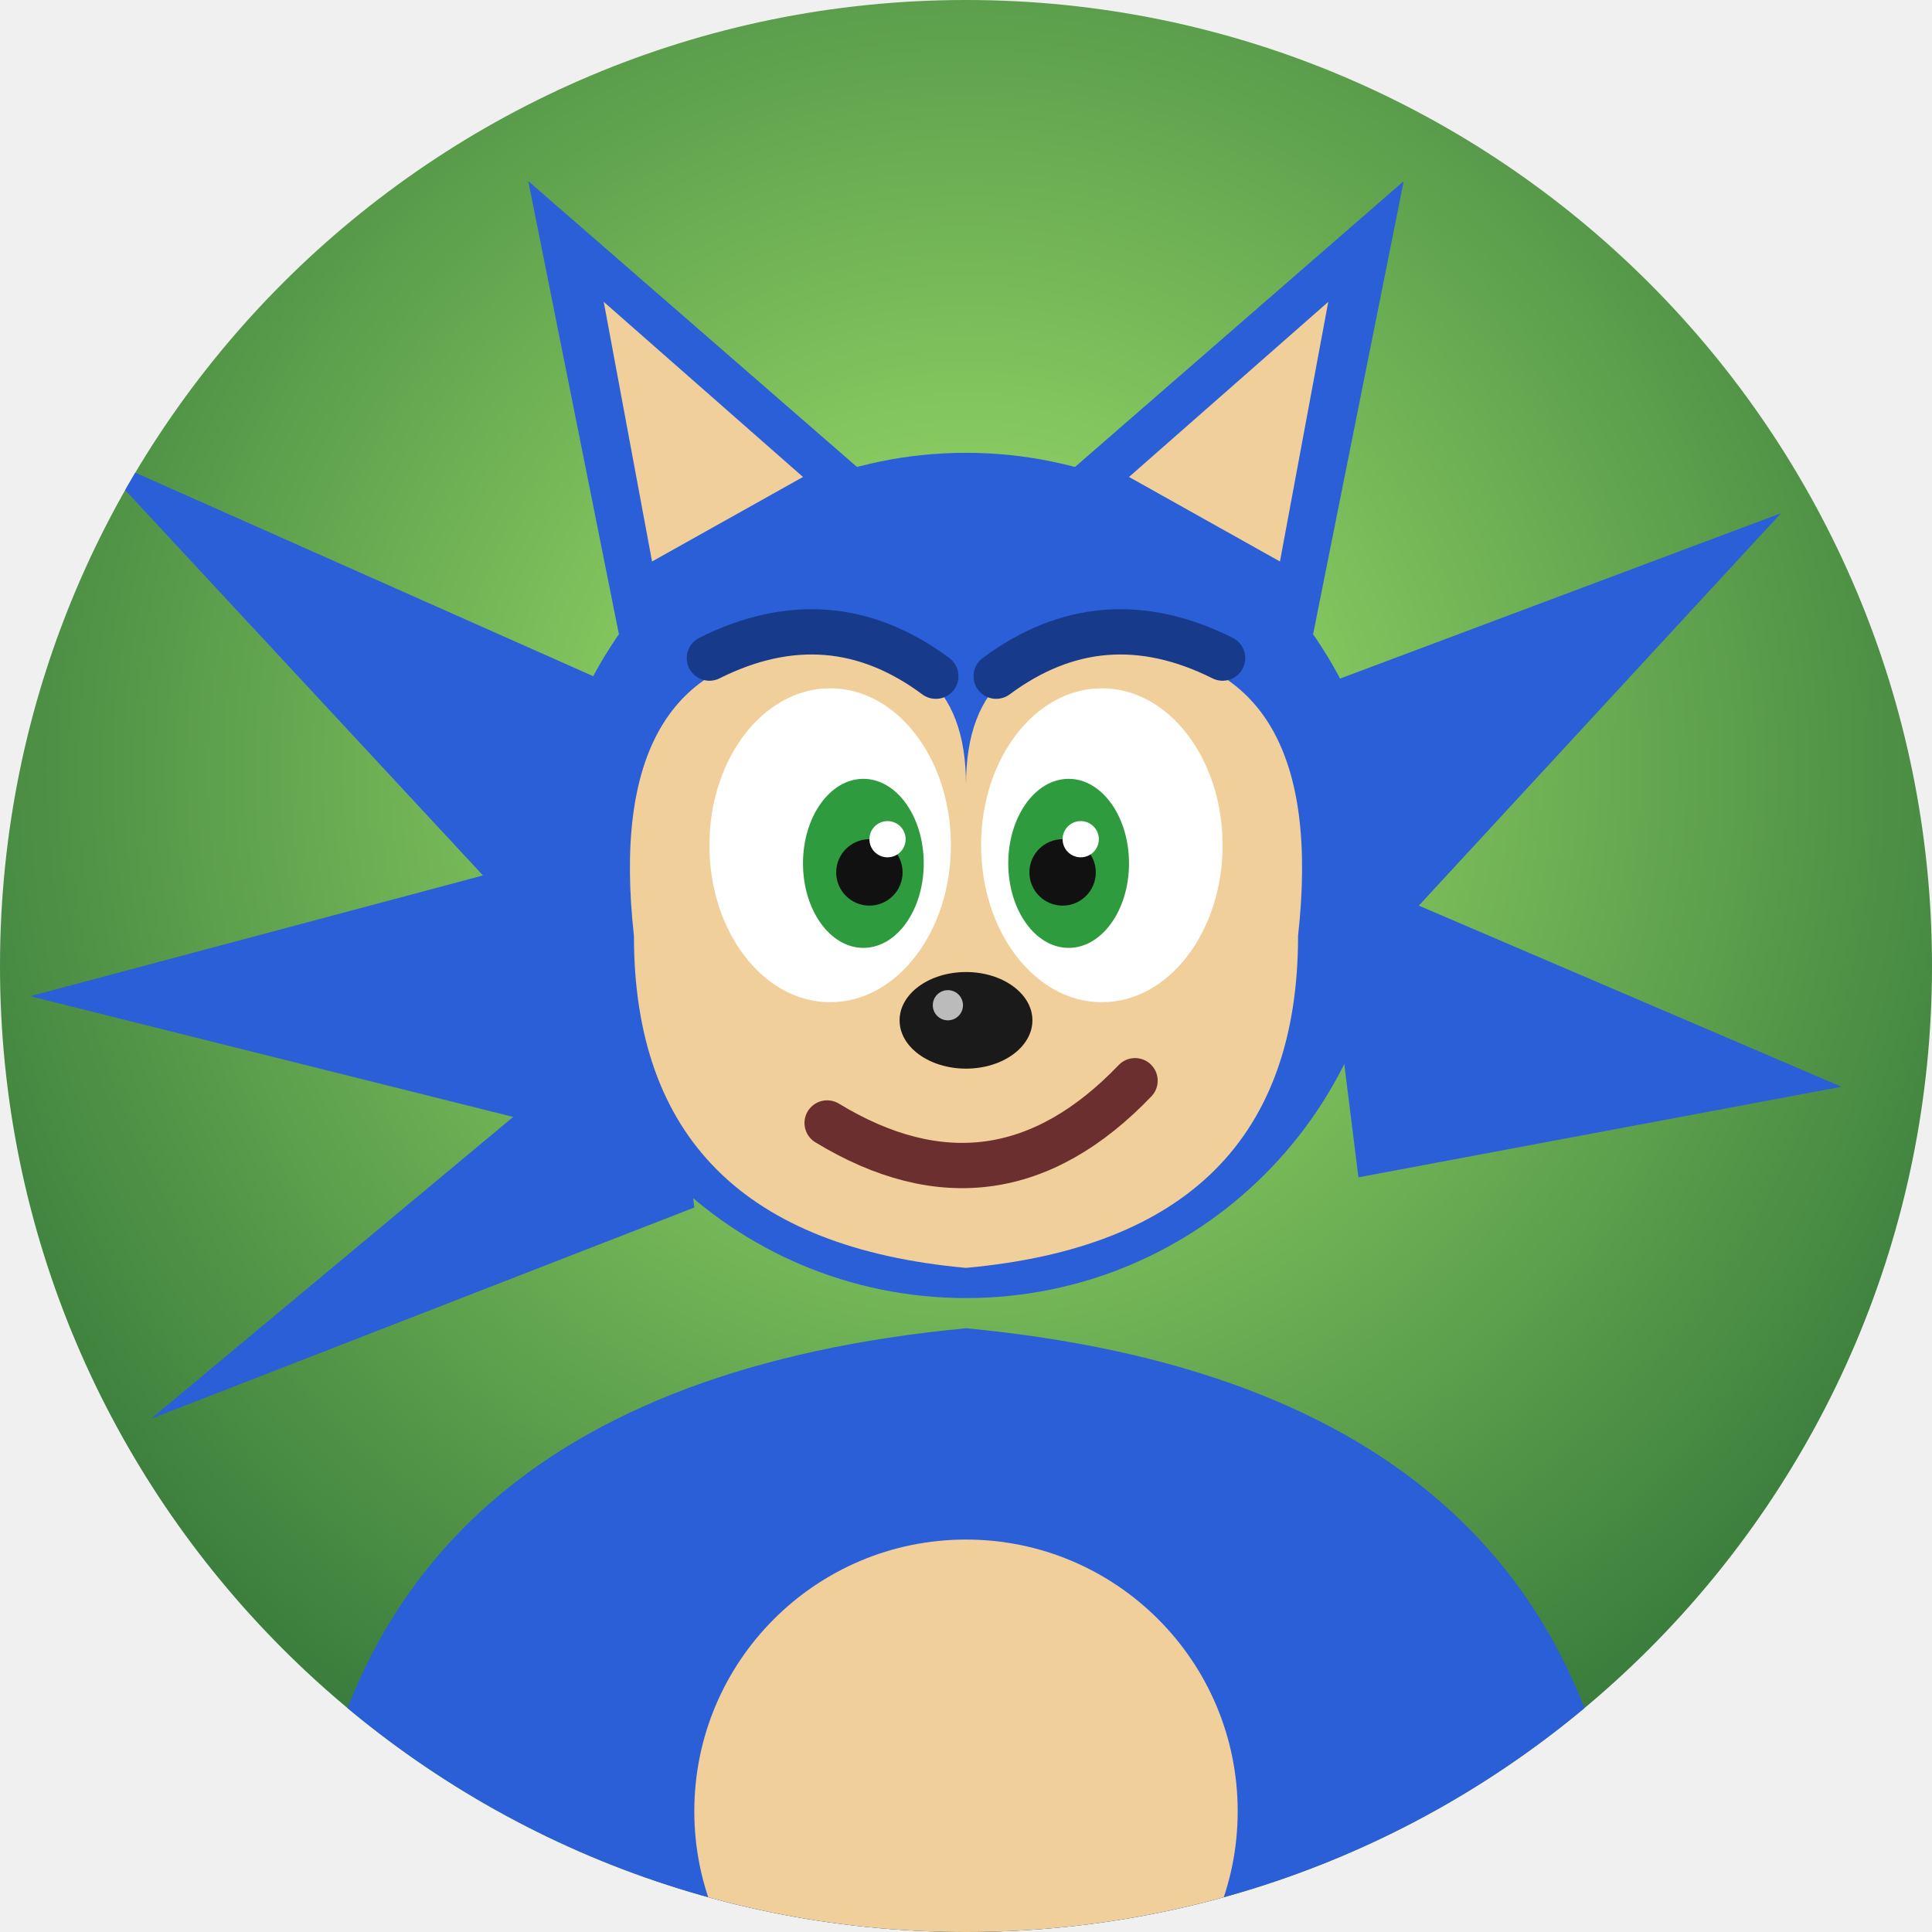
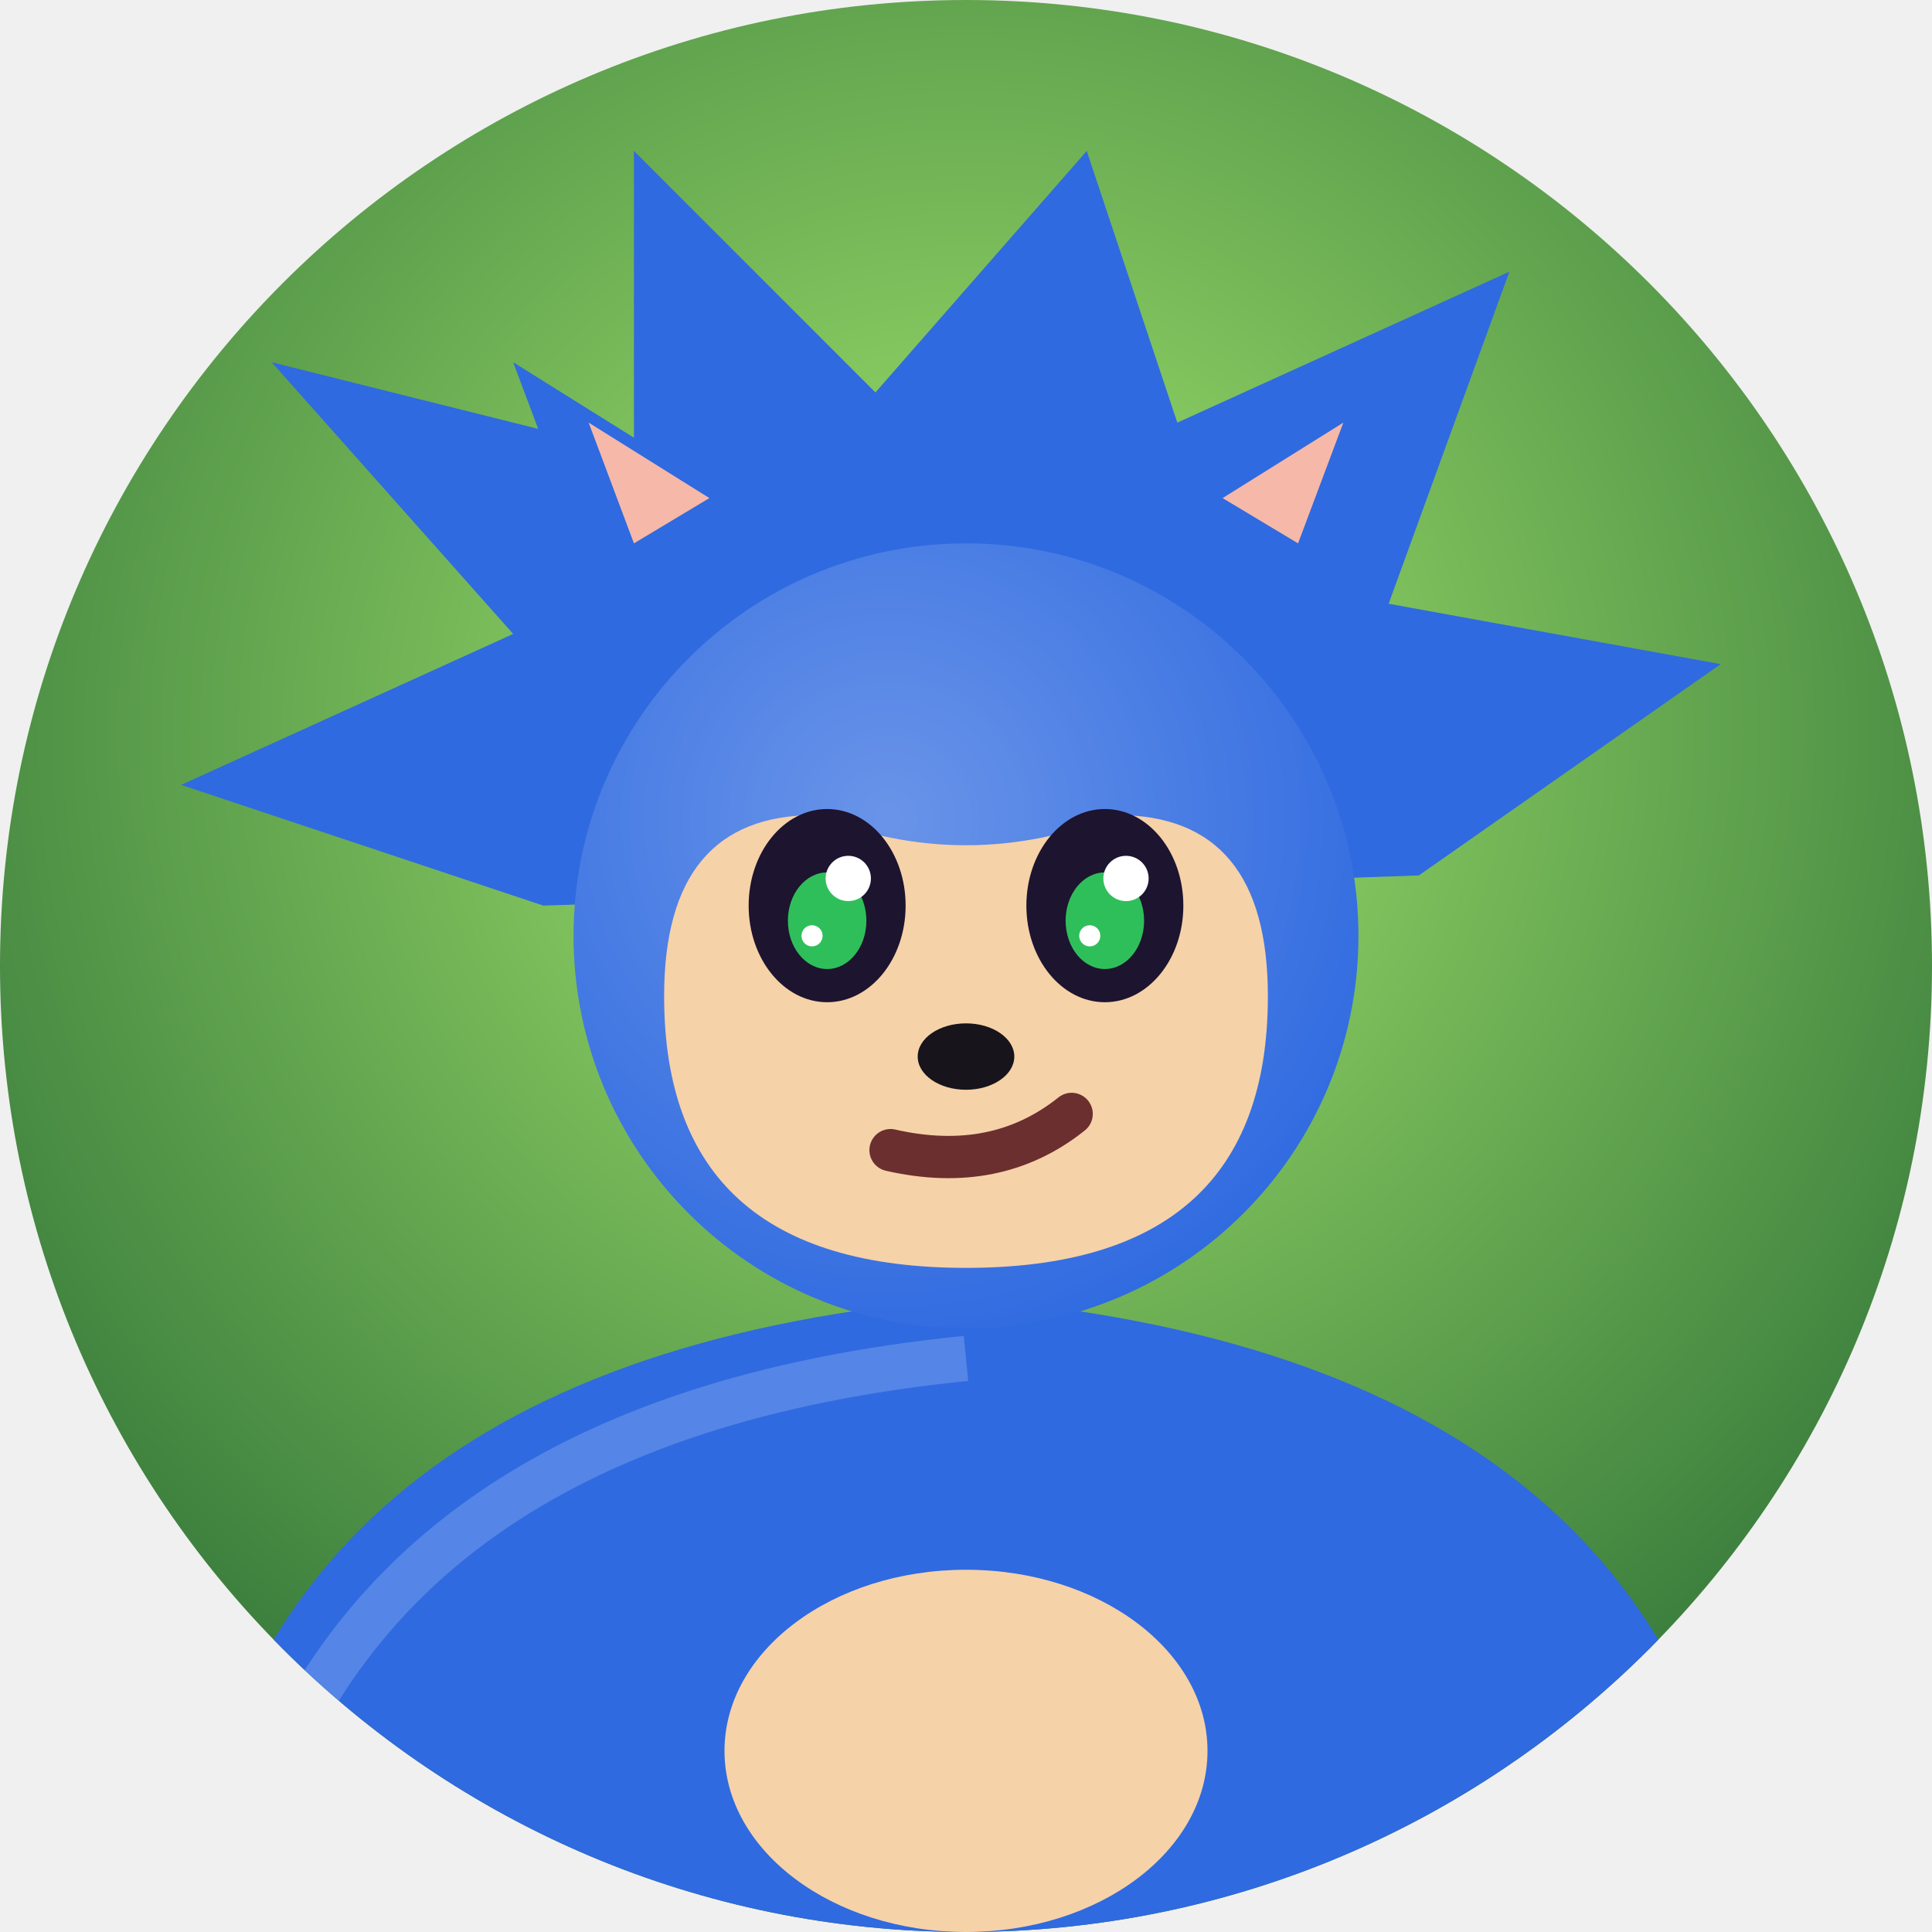
<svg xmlns="http://www.w3.org/2000/svg" viewBox="0 0 64 64">
  <defs>
-     <clipPath id="c">
+     <clipPath id="aqc">
      <circle cx="32" cy="32" r="32" />
    </clipPath>
-     <radialGradient id="bg" cx="50%" cy="40%" r="65%">
+     <radialGradient id="aqbg" cx="50%" cy="38%" r="68%">
      <stop offset="0" stop-color="#a6e86e" />
      <stop offset="1" stop-color="#2c6f36" />
    </radialGradient>
+     <radialGradient id="aqsk" cx="40%" cy="35%" r="70%">
+       <stop offset="0" stop-color="#fff" stop-opacity=".28" />
+       <stop offset="1" stop-color="#fff" stop-opacity="0" />
+     </radialGradient>
  </defs>
-   <g clip-path="url(#c)">
-     <rect width="64" height="64" fill="url(#bg)" />
-     <path d="M10 64 Q11 46 32 44 Q53 46 54 64Z" fill="#2a5fd8" />
-     <ellipse cx="32" cy="60" rx="9" ry="9" fill="#f1cf9a" />
-     <path d="M21 23 L3 15 L16 29 L1 33 L17 37 L5 47 L23 40Z" fill="#2a5fd8" />
-     <path d="M43 23 L59 17 L47 30 L61 36 L45 39Z" fill="#2a5fd8" />
-     <path d="M20.5 21 L17.5 6 L29 16Z M43.5 21 L46.5 6 L35 16Z" fill="#2a5fd8" />
-     <path d="M21.6 18.6 L20 10 L26.6 15.8Z M42.4 18.6 L44 10 L37.4 15.8Z" fill="#f1cf9a" />
-     <circle cx="32" cy="29" r="14" fill="#2a5fd8" />
-     <path d="M21 31 Q20 22 26.5 21.5 Q32 21 32 26 Q32 21 37.5 21.5 Q44 22 43 31 Q43 41 32 42 Q21 41 21 31Z" fill="#f1cf9a" />
-     <ellipse cx="27.5" cy="28" rx="4" ry="5.2" fill="#fff" />
-     <ellipse cx="36.5" cy="28" rx="4" ry="5.2" fill="#fff" />
-     <ellipse cx="28.6" cy="28.6" rx="2" ry="2.8" fill="#2e9c3e" />
-     <ellipse cx="35.4" cy="28.6" rx="2" ry="2.8" fill="#2e9c3e" />
-     <circle cx="28.8" cy="28.9" r="1.1" fill="#111" />
-     <circle cx="35.2" cy="28.9" r="1.1" fill="#111" />
-     <circle cx="29.4" cy="27.8" r=".6" fill="#fff" />
-     <circle cx="35.8" cy="27.8" r=".6" fill="#fff" />
-     <path d="M23.5 21.8 Q27.5 19.8 31 22.4 M33 22.4 Q36.5 19.8 40.5 21.8" stroke="#173a8a" stroke-width="1.5" fill="none" stroke-linecap="round" />
-     <ellipse cx="32" cy="33.8" rx="2.2" ry="1.6" fill="#1a1a1a" />
-     <circle cx="31.4" cy="33.3" r=".5" fill="#fff" opacity=".7" />
-     <path d="M27.4 37.2 Q33 40.6 37.6 35.8" stroke="#6b2f2f" stroke-width="1.5" fill="none" stroke-linecap="round" />
+   <g clip-path="url(#aqc)">
+     <rect width="64" height="64" fill="url(#aqbg)" />
+     <path d="M6 64 Q8 45 32 43 Q56 45 58 64Z" fill="#2f6ae0" />
+     <path d="M8 62 Q12 47 32 45" stroke="#fff" stroke-opacity=".18" stroke-width="1.5" fill="none" />
+     <ellipse cx="32" cy="58" rx="8" ry="6" fill="#f6d2a8" />
+     <path d="M18 30 L6 26 L17 21 L9 12 L21 15 L21 5 L29 13 L36 5 L39 14 L50 9 L46 20 L57 22 L47 29Z" fill="#2f6ae0" />
+     <circle cx="32" cy="31" r="13" fill="#2f6ae0" />
+     <circle cx="32" cy="31" r="13" fill="url(#aqsk)" />
+     <path d="M20 20 L17 12 L25 17Z M44 20 L47 12 L39 17Z" fill="#2f6ae0" />
+     <path d="M21 18 L19.5 14 L23.5 16.5Z M43 18 L44.5 14 L40.5 16.5Z" fill="#f6b8a8" />
+     <path d="M22 33 Q22 27 27 27 Q32 29 37 27 Q42 27 42 33 Q42 42 32 42 Q22 42 22 33Z" fill="#f6d2a8" />
+     <ellipse cx="27.4" cy="30" rx="2.6" ry="3.2" fill="#1d1430" />
+     <ellipse cx="27.4" cy="30.5" rx="1.3" ry="1.6" fill="#2fbf5a" />
+     <circle cx="28.1" cy="29.1" r=".75" fill="#fff" />
+     <circle cx="26.9" cy="31" r=".35" fill="#fff" />
+     <ellipse cx="36.6" cy="30" rx="2.6" ry="3.2" fill="#1d1430" />
+     <ellipse cx="36.6" cy="30.5" rx="1.3" ry="1.6" fill="#2fbf5a" />
+     <circle cx="37.3" cy="29.1" r=".75" fill="#fff" />
+     <circle cx="36.1" cy="31" r=".35" fill="#fff" />
+     <ellipse cx="32" cy="35" rx="1.6" ry="1.1" fill="#17141c" />
+     <path d="M29.5 38.1 Q33 38.9 35.5 36.9" stroke="#6b2f2f" stroke-width="1.4" fill="none" stroke-linecap="round" />
  </g>
</svg>
